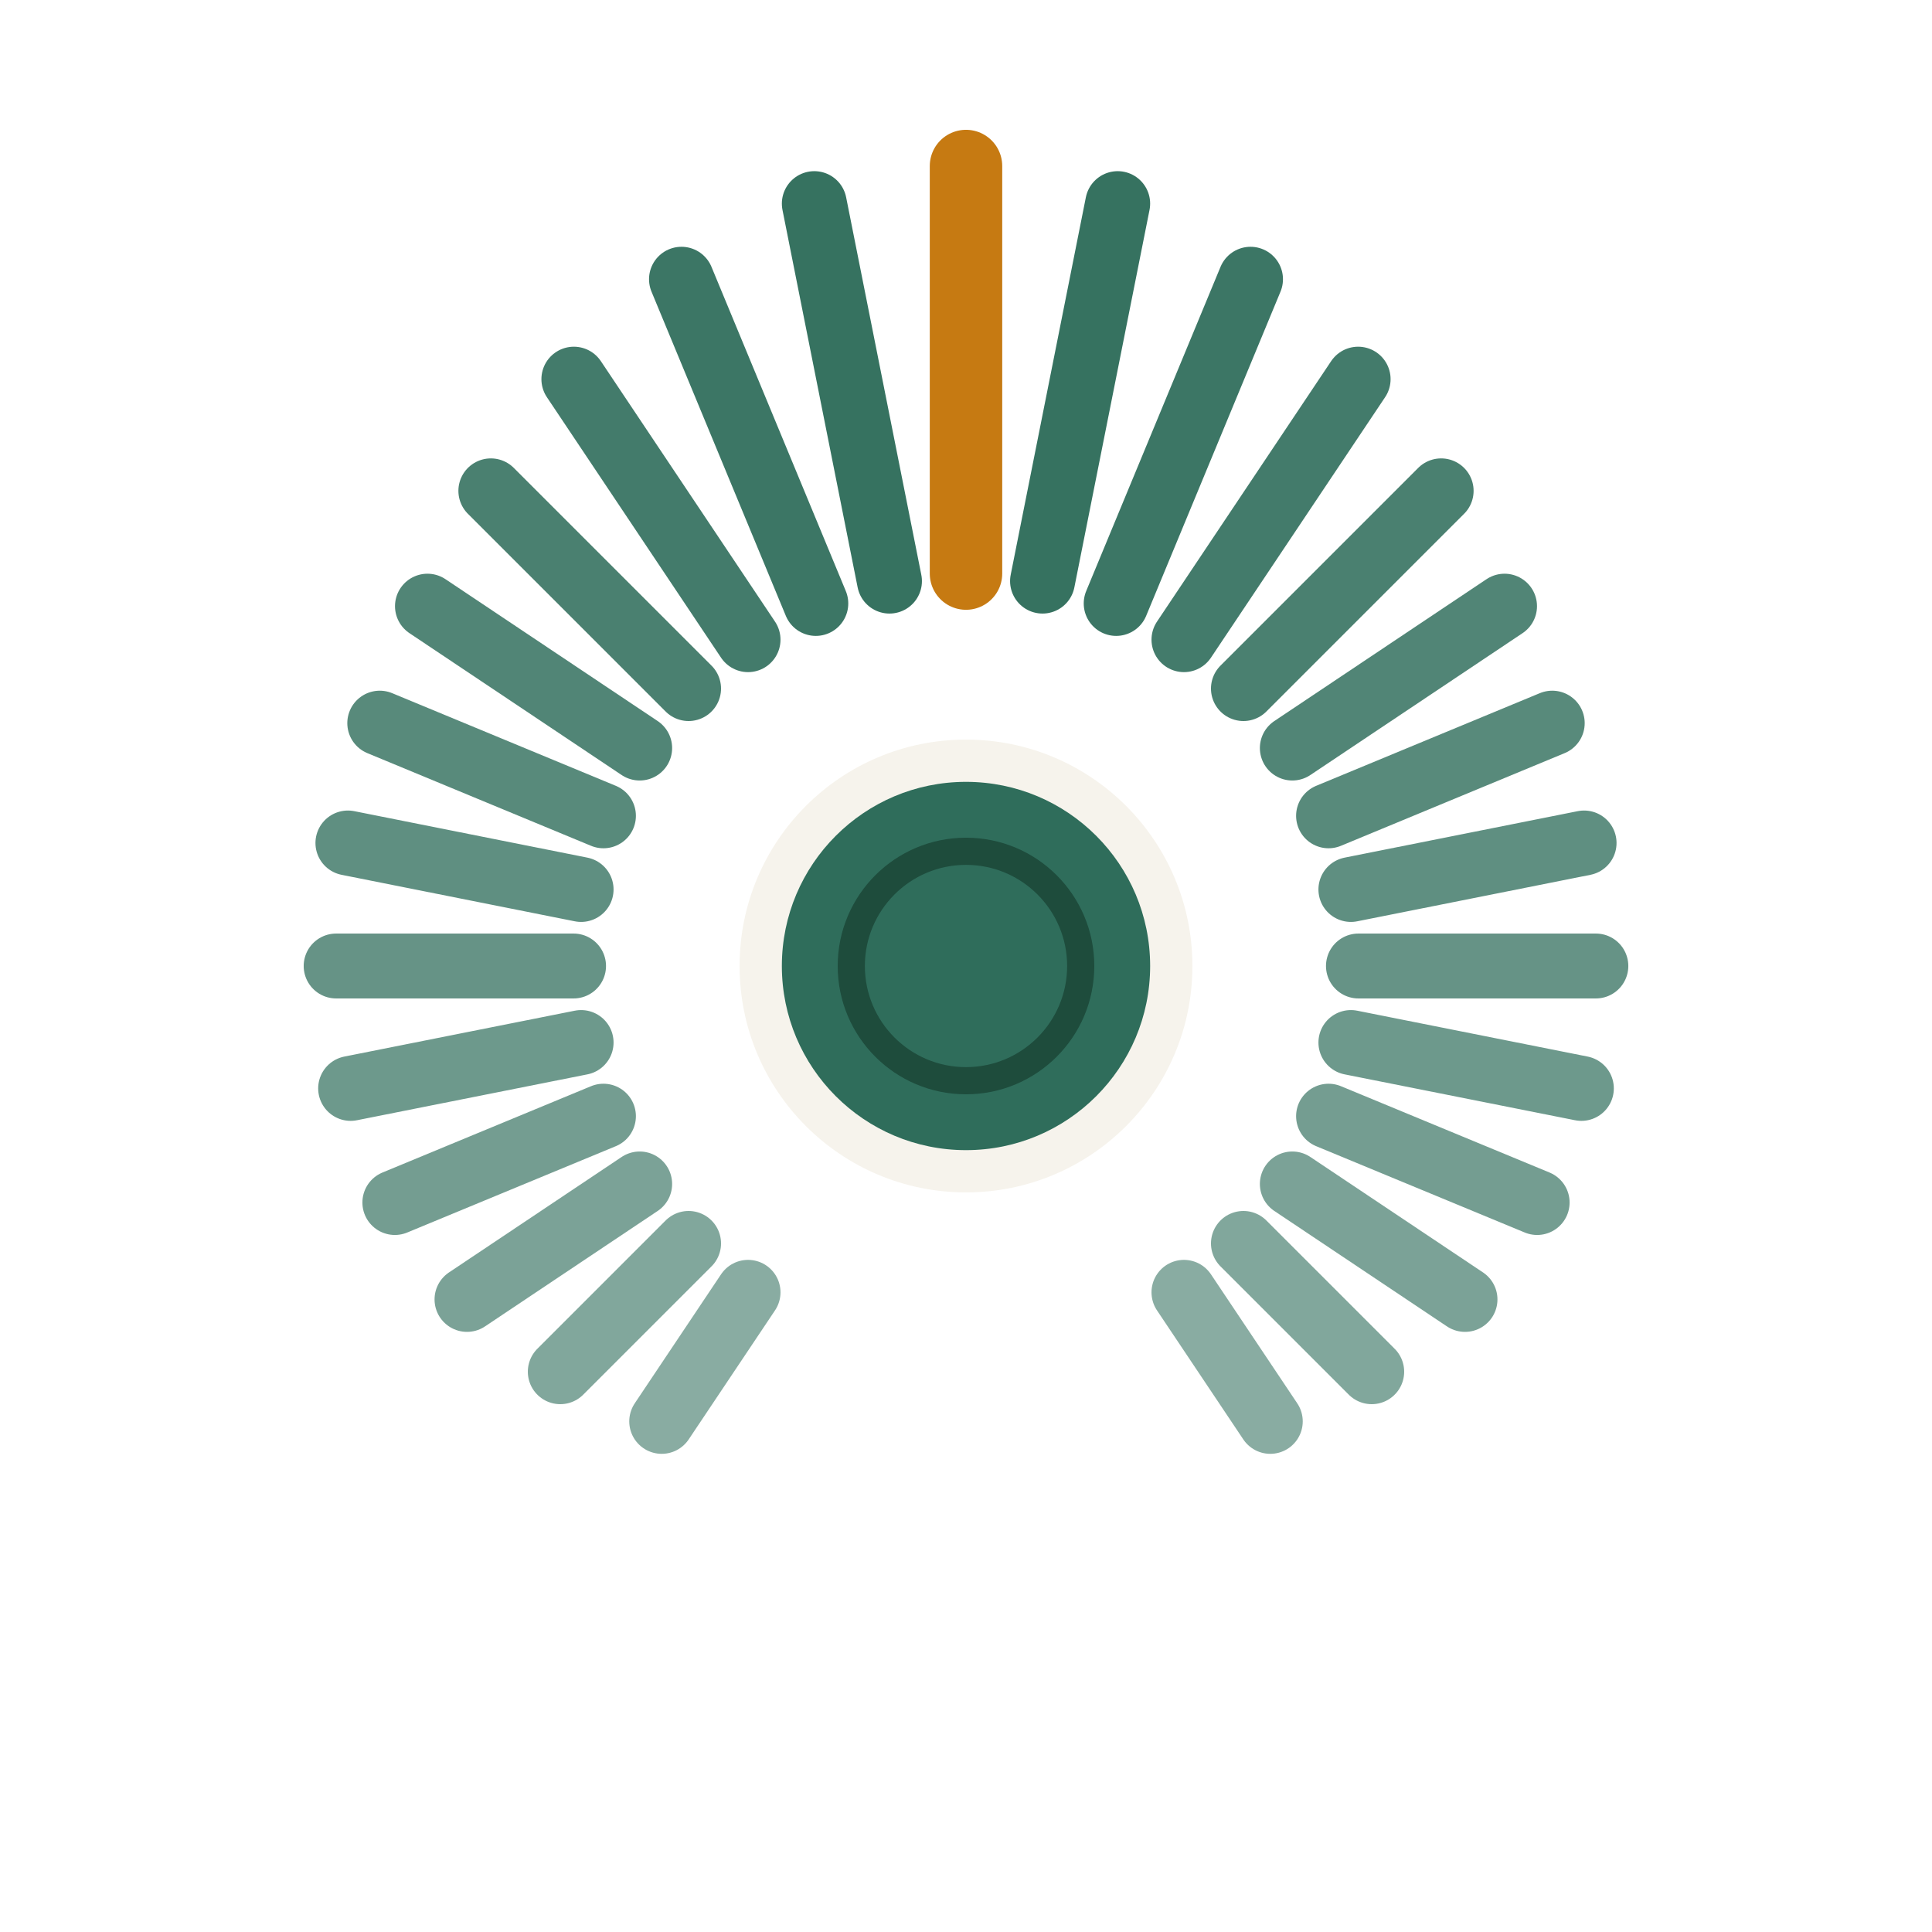
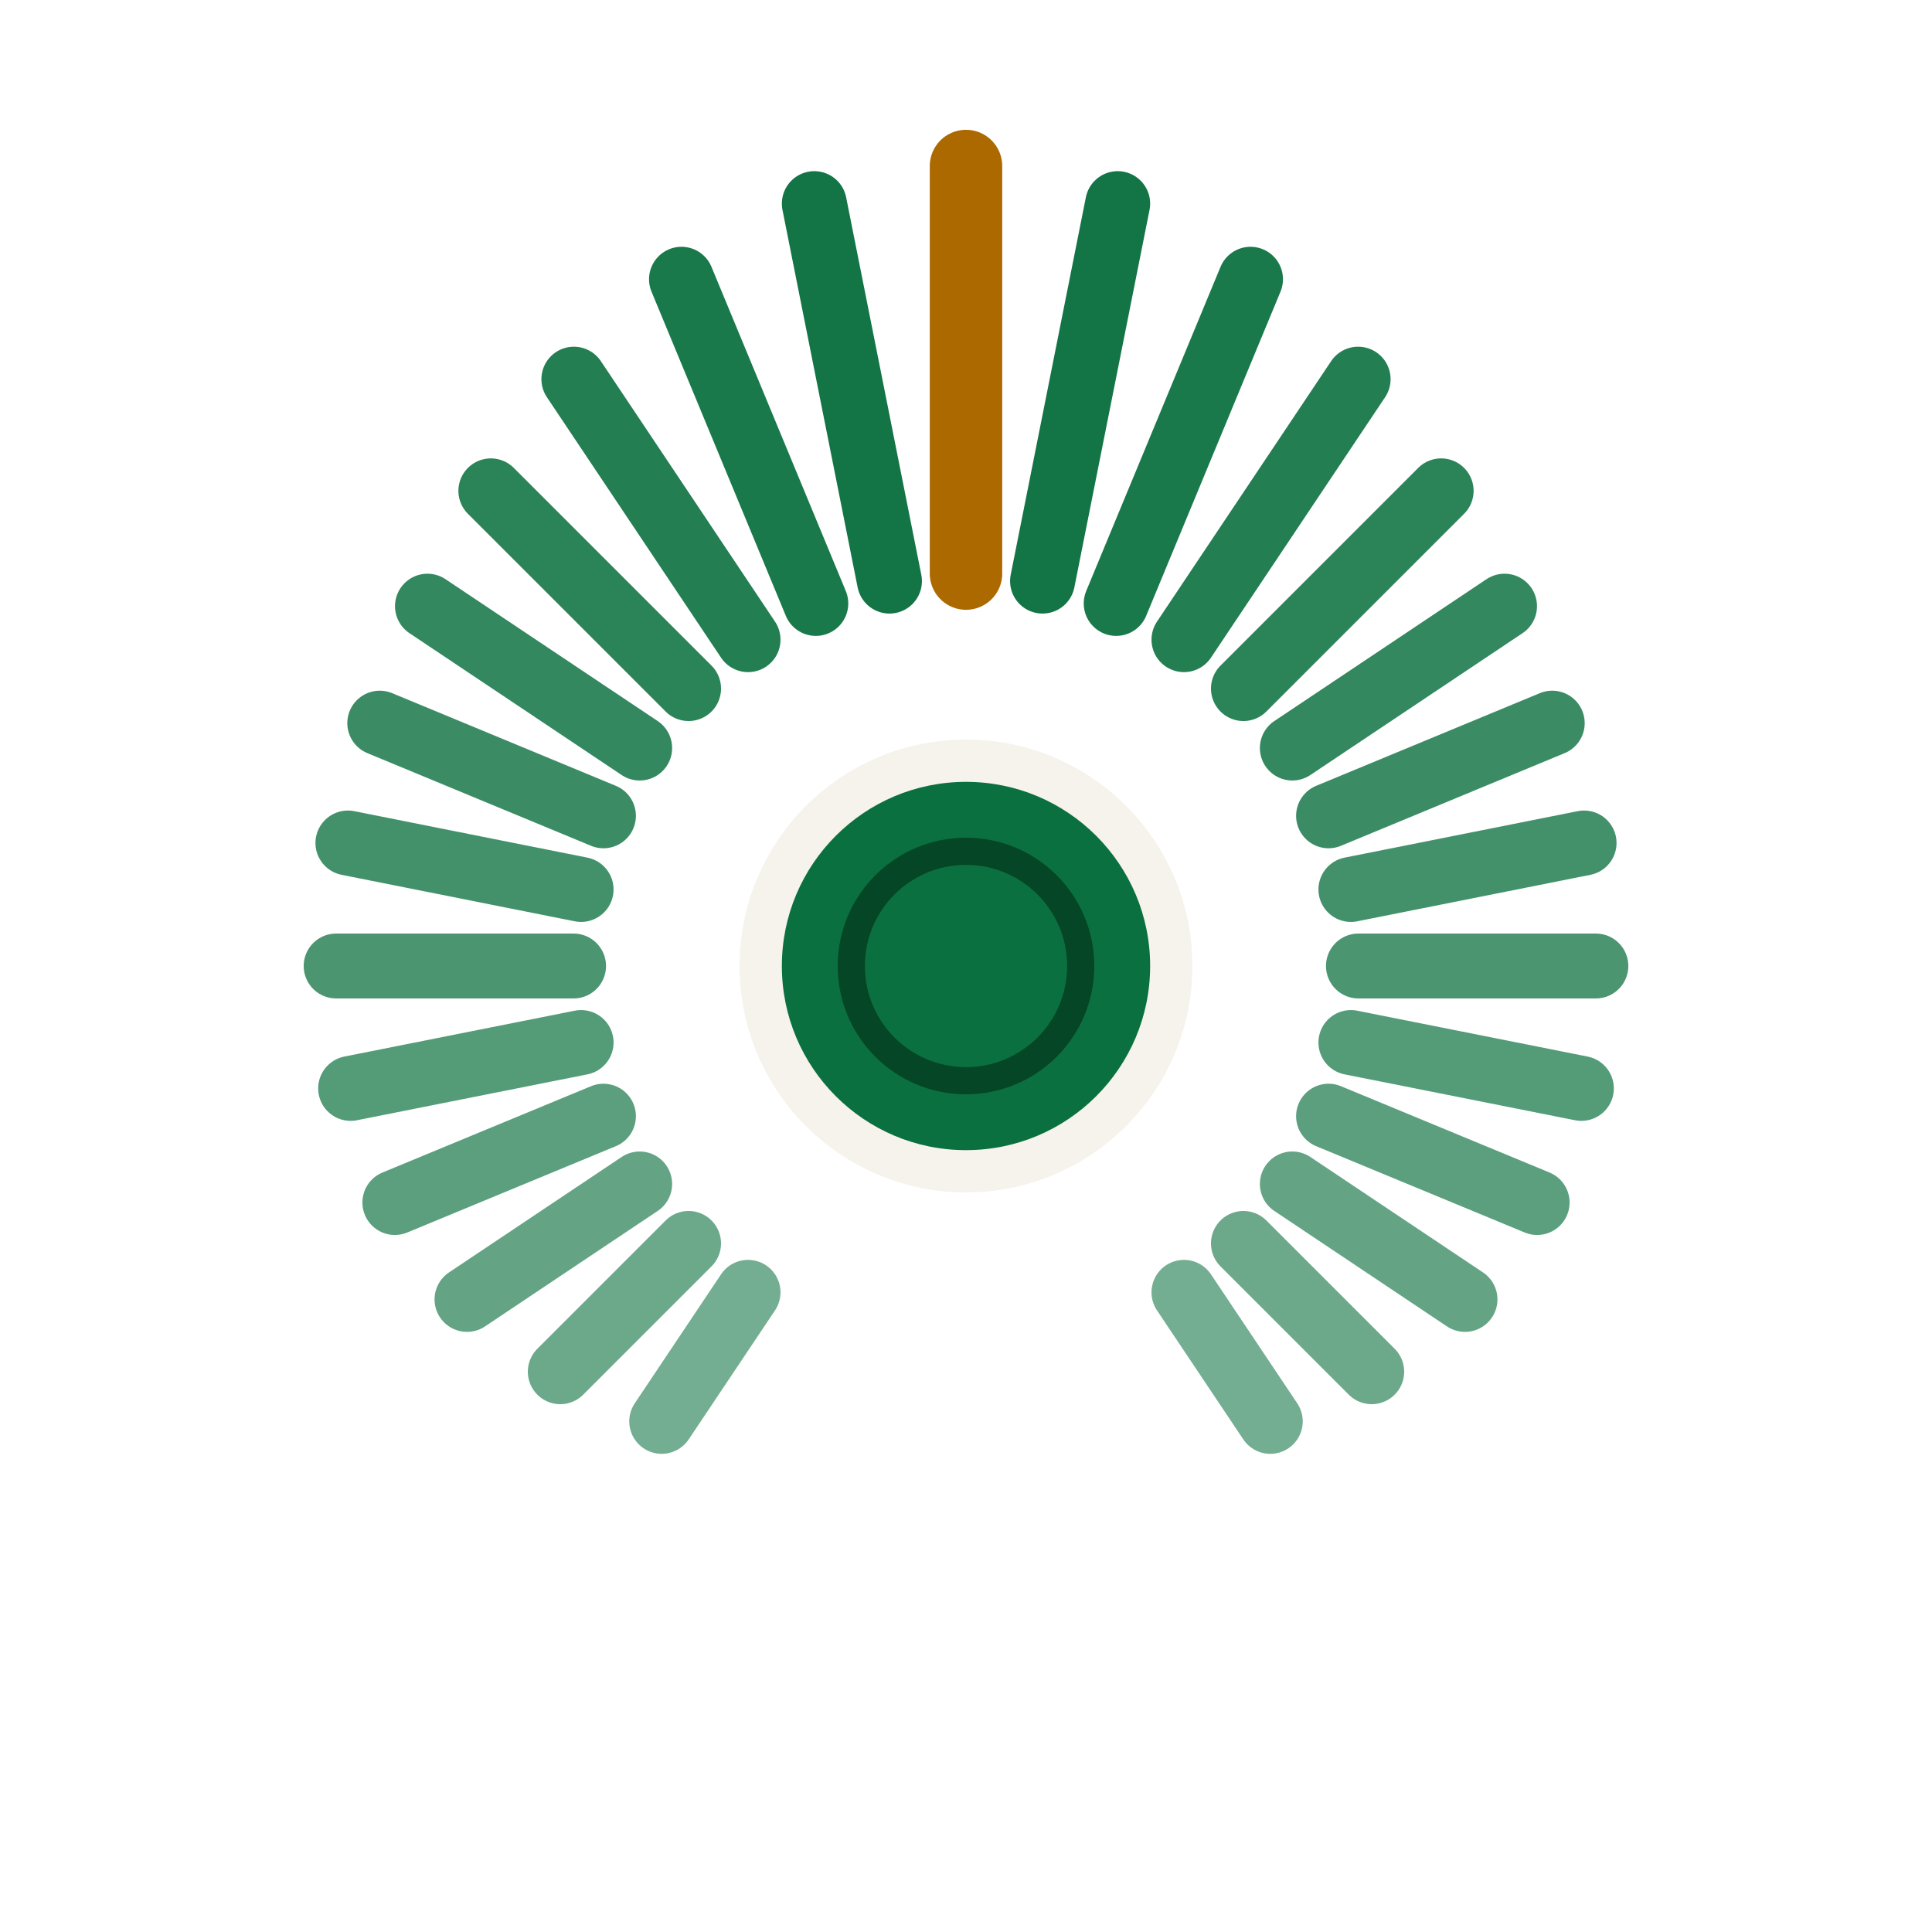
<svg xmlns="http://www.w3.org/2000/svg" viewBox="0 0 128 128" fill="none">
-   <style>.bar{stroke:#2f6d5b}.onset{stroke:#c67a12}.hub{fill:#2f6d5b}.ring{stroke:#123528}.halo{fill:#f6f3ec}.wm{fill:#1b2b25}@media(prefers-color-scheme:dark){.bar{stroke:#63c9a6}.onset{stroke:#f6b64a}.hub{fill:#63c9a6}.ring{stroke:#0c1512}.halo{fill:#101613}.wm{fill:#e6ede9}}</style>
+   <style>.bar{stroke:#0b703f}.onset{stroke:#ab6900}.hub{fill:#0b703f}.ring{stroke:#002a14}.halo{fill:#f6f3ec}.wm{fill:#1b2b25}@media(prefers-color-scheme:dark){.bar{stroke:#61da92}.onset{stroke:#f6b64a}.hub{fill:#61da92}.ring{stroke:#0c1512}.halo{fill:#101613}.wm{fill:#e6ede9}}</style>
  <line x1="64.00" y1="38.00" x2="64.00" y2="11.00" class="onset" stroke-width="4.8" stroke-linecap="round" opacity="1" />
  <line x1="69.07" y1="38.50" x2="74.05" y2="13.49" class="bar" stroke-width="4.3" stroke-linecap="round" opacity="0.967" />
  <line x1="58.93" y1="38.50" x2="53.95" y2="13.49" class="bar" stroke-width="4.3" stroke-linecap="round" opacity="0.967" />
  <line x1="73.95" y1="39.98" x2="82.85" y2="18.50" class="bar" stroke-width="4.3" stroke-linecap="round" opacity="0.934" />
  <line x1="54.05" y1="39.98" x2="45.15" y2="18.50" class="bar" stroke-width="4.3" stroke-linecap="round" opacity="0.934" />
  <line x1="78.44" y1="42.38" x2="89.98" y2="25.12" class="bar" stroke-width="4.3" stroke-linecap="round" opacity="0.901" />
  <line x1="49.56" y1="42.38" x2="38.02" y2="25.12" class="bar" stroke-width="4.3" stroke-linecap="round" opacity="0.901" />
  <line x1="82.38" y1="45.62" x2="95.48" y2="32.52" class="bar" stroke-width="4.3" stroke-linecap="round" opacity="0.868" />
  <line x1="45.62" y1="45.62" x2="32.52" y2="32.52" class="bar" stroke-width="4.3" stroke-linecap="round" opacity="0.868" />
  <line x1="85.62" y1="49.56" x2="99.68" y2="40.16" class="bar" stroke-width="4.3" stroke-linecap="round" opacity="0.835" />
  <line x1="42.38" y1="49.56" x2="28.32" y2="40.16" class="bar" stroke-width="4.3" stroke-linecap="round" opacity="0.835" />
  <line x1="88.02" y1="54.05" x2="102.84" y2="47.91" class="bar" stroke-width="4.3" stroke-linecap="round" opacity="0.801" />
  <line x1="39.98" y1="54.05" x2="25.16" y2="47.91" class="bar" stroke-width="4.3" stroke-linecap="round" opacity="0.801" />
  <line x1="89.50" y1="58.93" x2="104.95" y2="55.85" class="bar" stroke-width="4.3" stroke-linecap="round" opacity="0.768" />
  <line x1="38.50" y1="58.93" x2="23.05" y2="55.85" class="bar" stroke-width="4.3" stroke-linecap="round" opacity="0.768" />
  <line x1="90.00" y1="64.00" x2="105.73" y2="64.00" class="bar" stroke-width="4.3" stroke-linecap="round" opacity="0.735" />
  <line x1="38.00" y1="64.00" x2="22.27" y2="64.00" class="bar" stroke-width="4.3" stroke-linecap="round" opacity="0.735" />
  <line x1="89.50" y1="69.07" x2="104.77" y2="72.11" class="bar" stroke-width="4.3" stroke-linecap="round" opacity="0.702" />
  <line x1="38.50" y1="69.07" x2="23.23" y2="72.11" class="bar" stroke-width="4.3" stroke-linecap="round" opacity="0.702" />
  <line x1="88.02" y1="73.95" x2="101.84" y2="79.67" class="bar" stroke-width="4.3" stroke-linecap="round" opacity="0.669" />
  <line x1="39.98" y1="73.95" x2="26.16" y2="79.67" class="bar" stroke-width="4.3" stroke-linecap="round" opacity="0.669" />
  <line x1="85.62" y1="78.44" x2="97.06" y2="86.09" class="bar" stroke-width="4.3" stroke-linecap="round" opacity="0.636" />
  <line x1="42.38" y1="78.44" x2="30.94" y2="86.09" class="bar" stroke-width="4.3" stroke-linecap="round" opacity="0.636" />
  <line x1="82.38" y1="82.38" x2="90.88" y2="90.88" class="bar" stroke-width="4.3" stroke-linecap="round" opacity="0.603" />
  <line x1="45.62" y1="82.38" x2="37.12" y2="90.88" class="bar" stroke-width="4.3" stroke-linecap="round" opacity="0.603" />
  <line x1="78.44" y1="85.62" x2="84.16" y2="94.17" class="bar" stroke-width="4.3" stroke-linecap="round" opacity="0.570" />
  <line x1="49.56" y1="85.62" x2="43.84" y2="94.17" class="bar" stroke-width="4.3" stroke-linecap="round" opacity="0.570" />
  <circle cx="64" cy="64" r="15" class="halo" />
  <circle cx="64" cy="64" r="12.2" class="hub" />
  <circle cx="64" cy="64" r="7.6" class="ring" fill="none" stroke-width="1.8" opacity="0.6" />
</svg>
